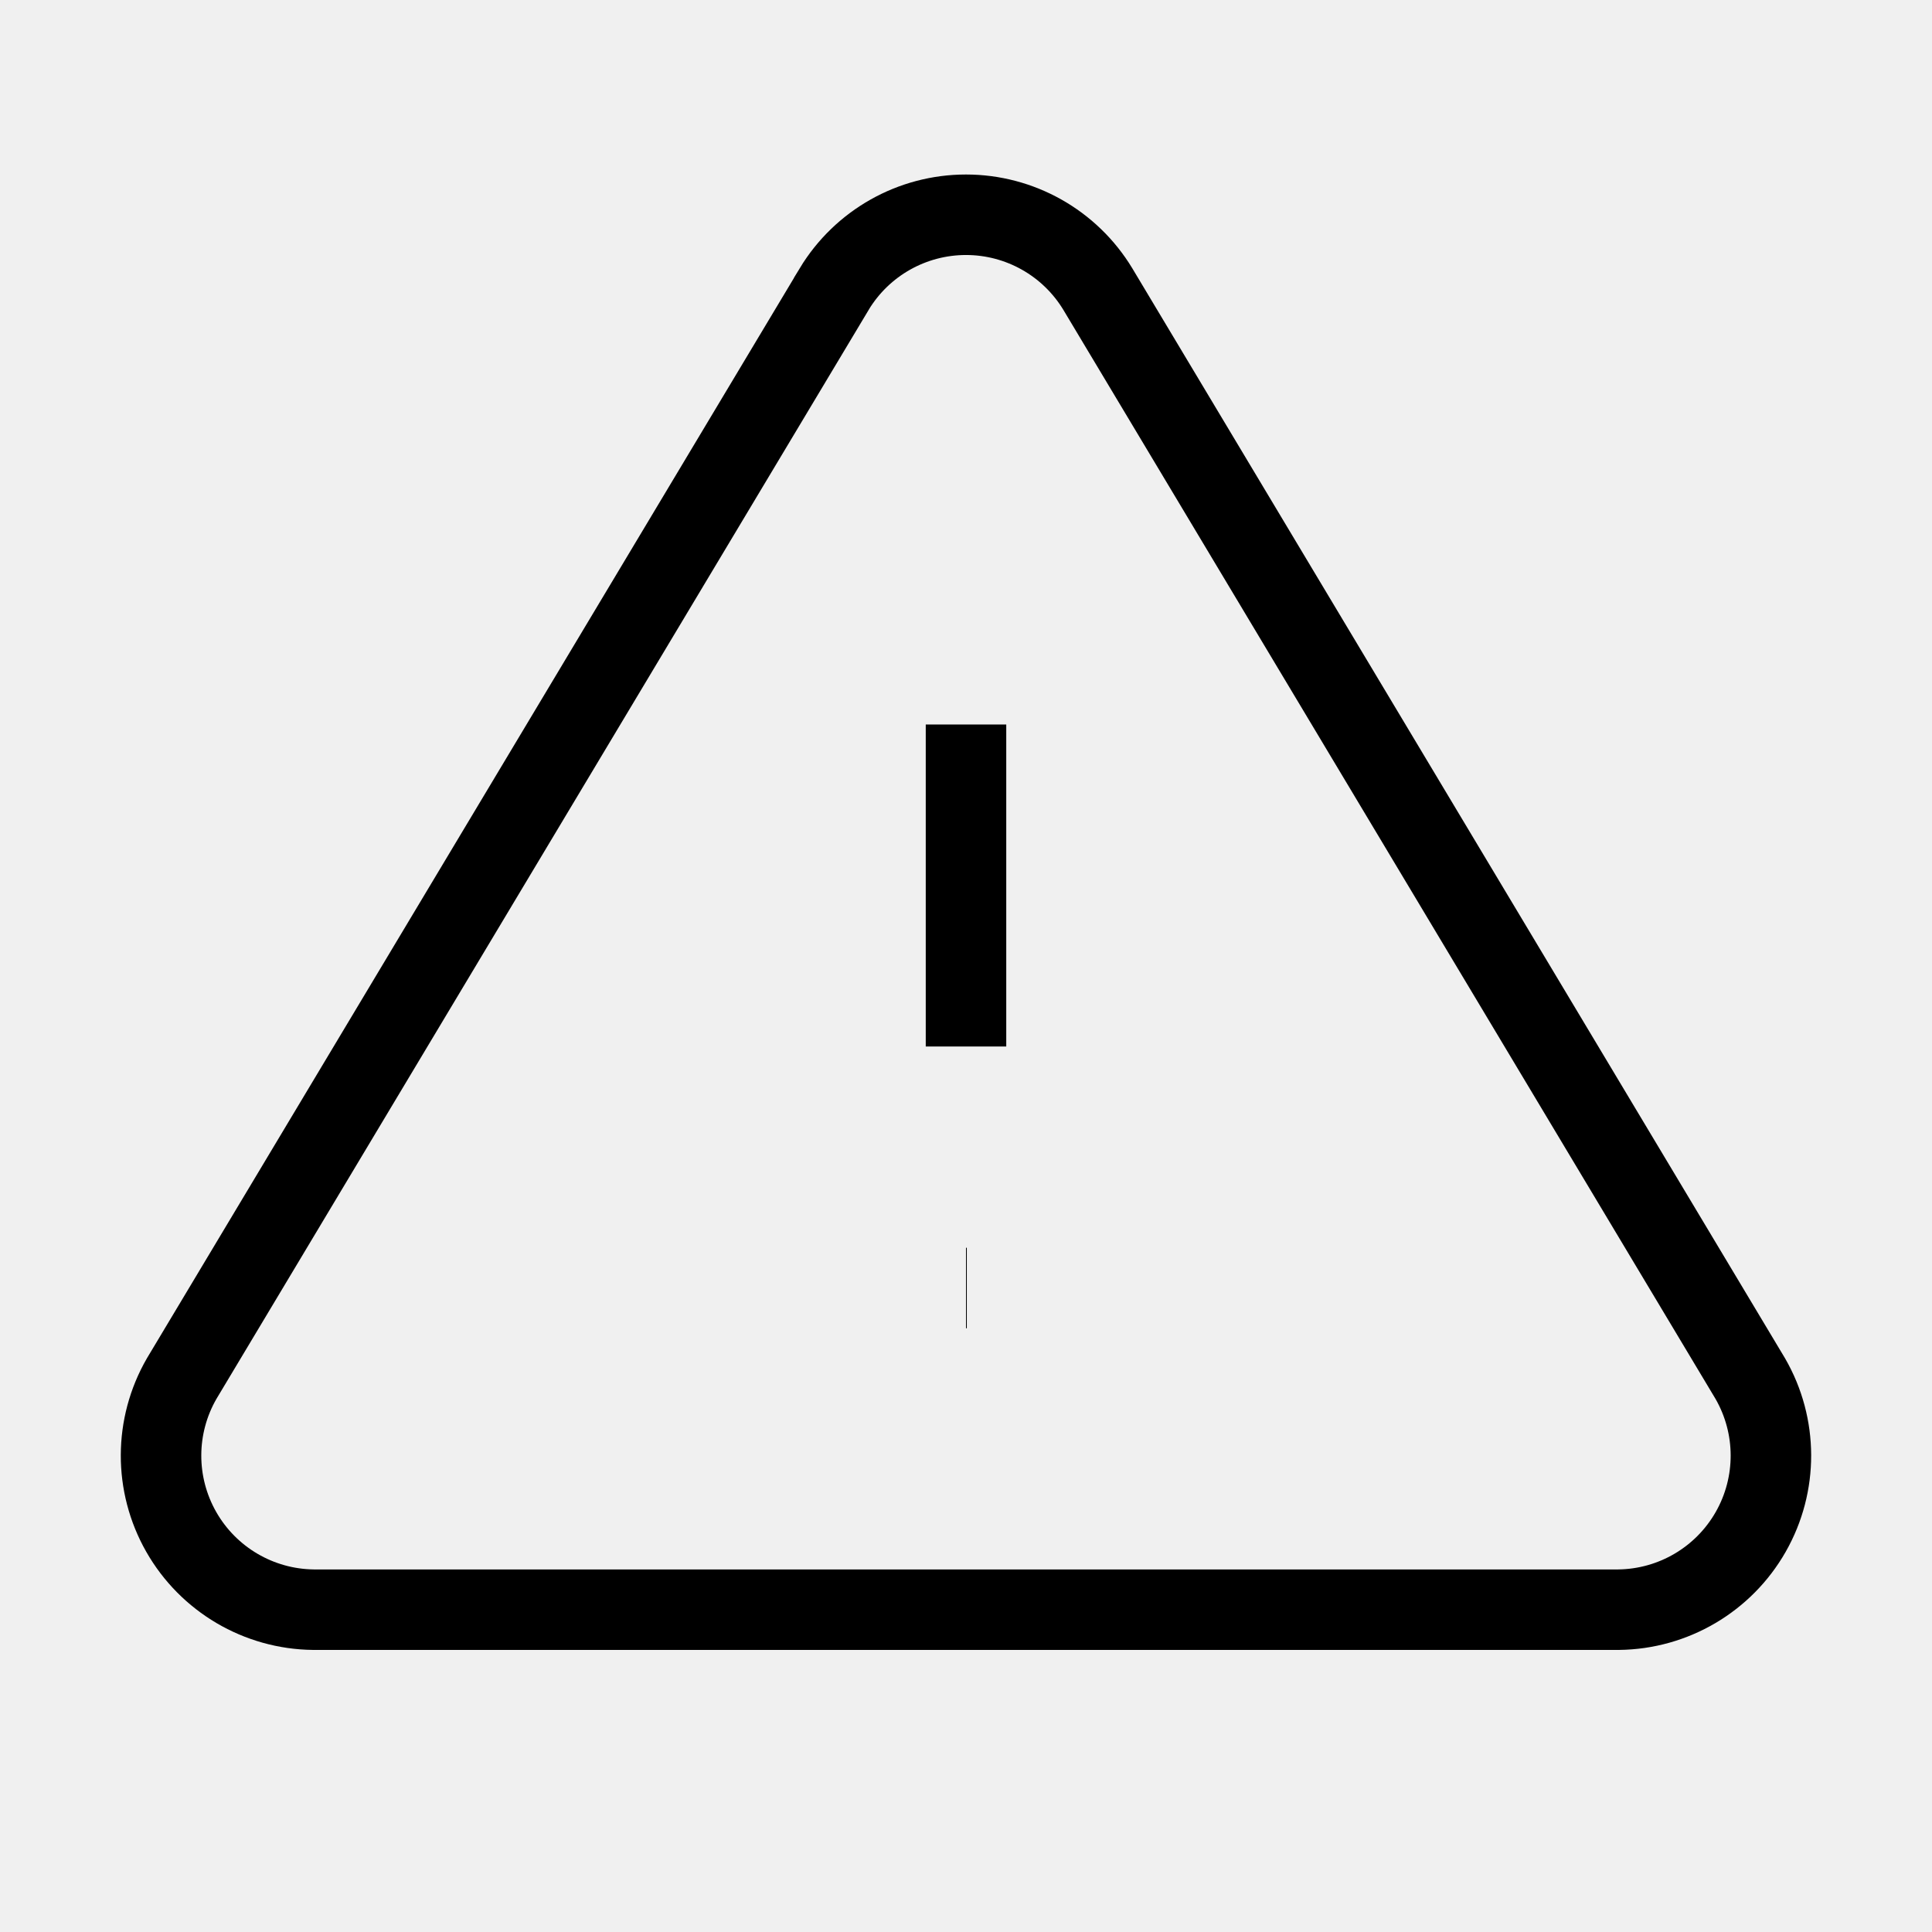
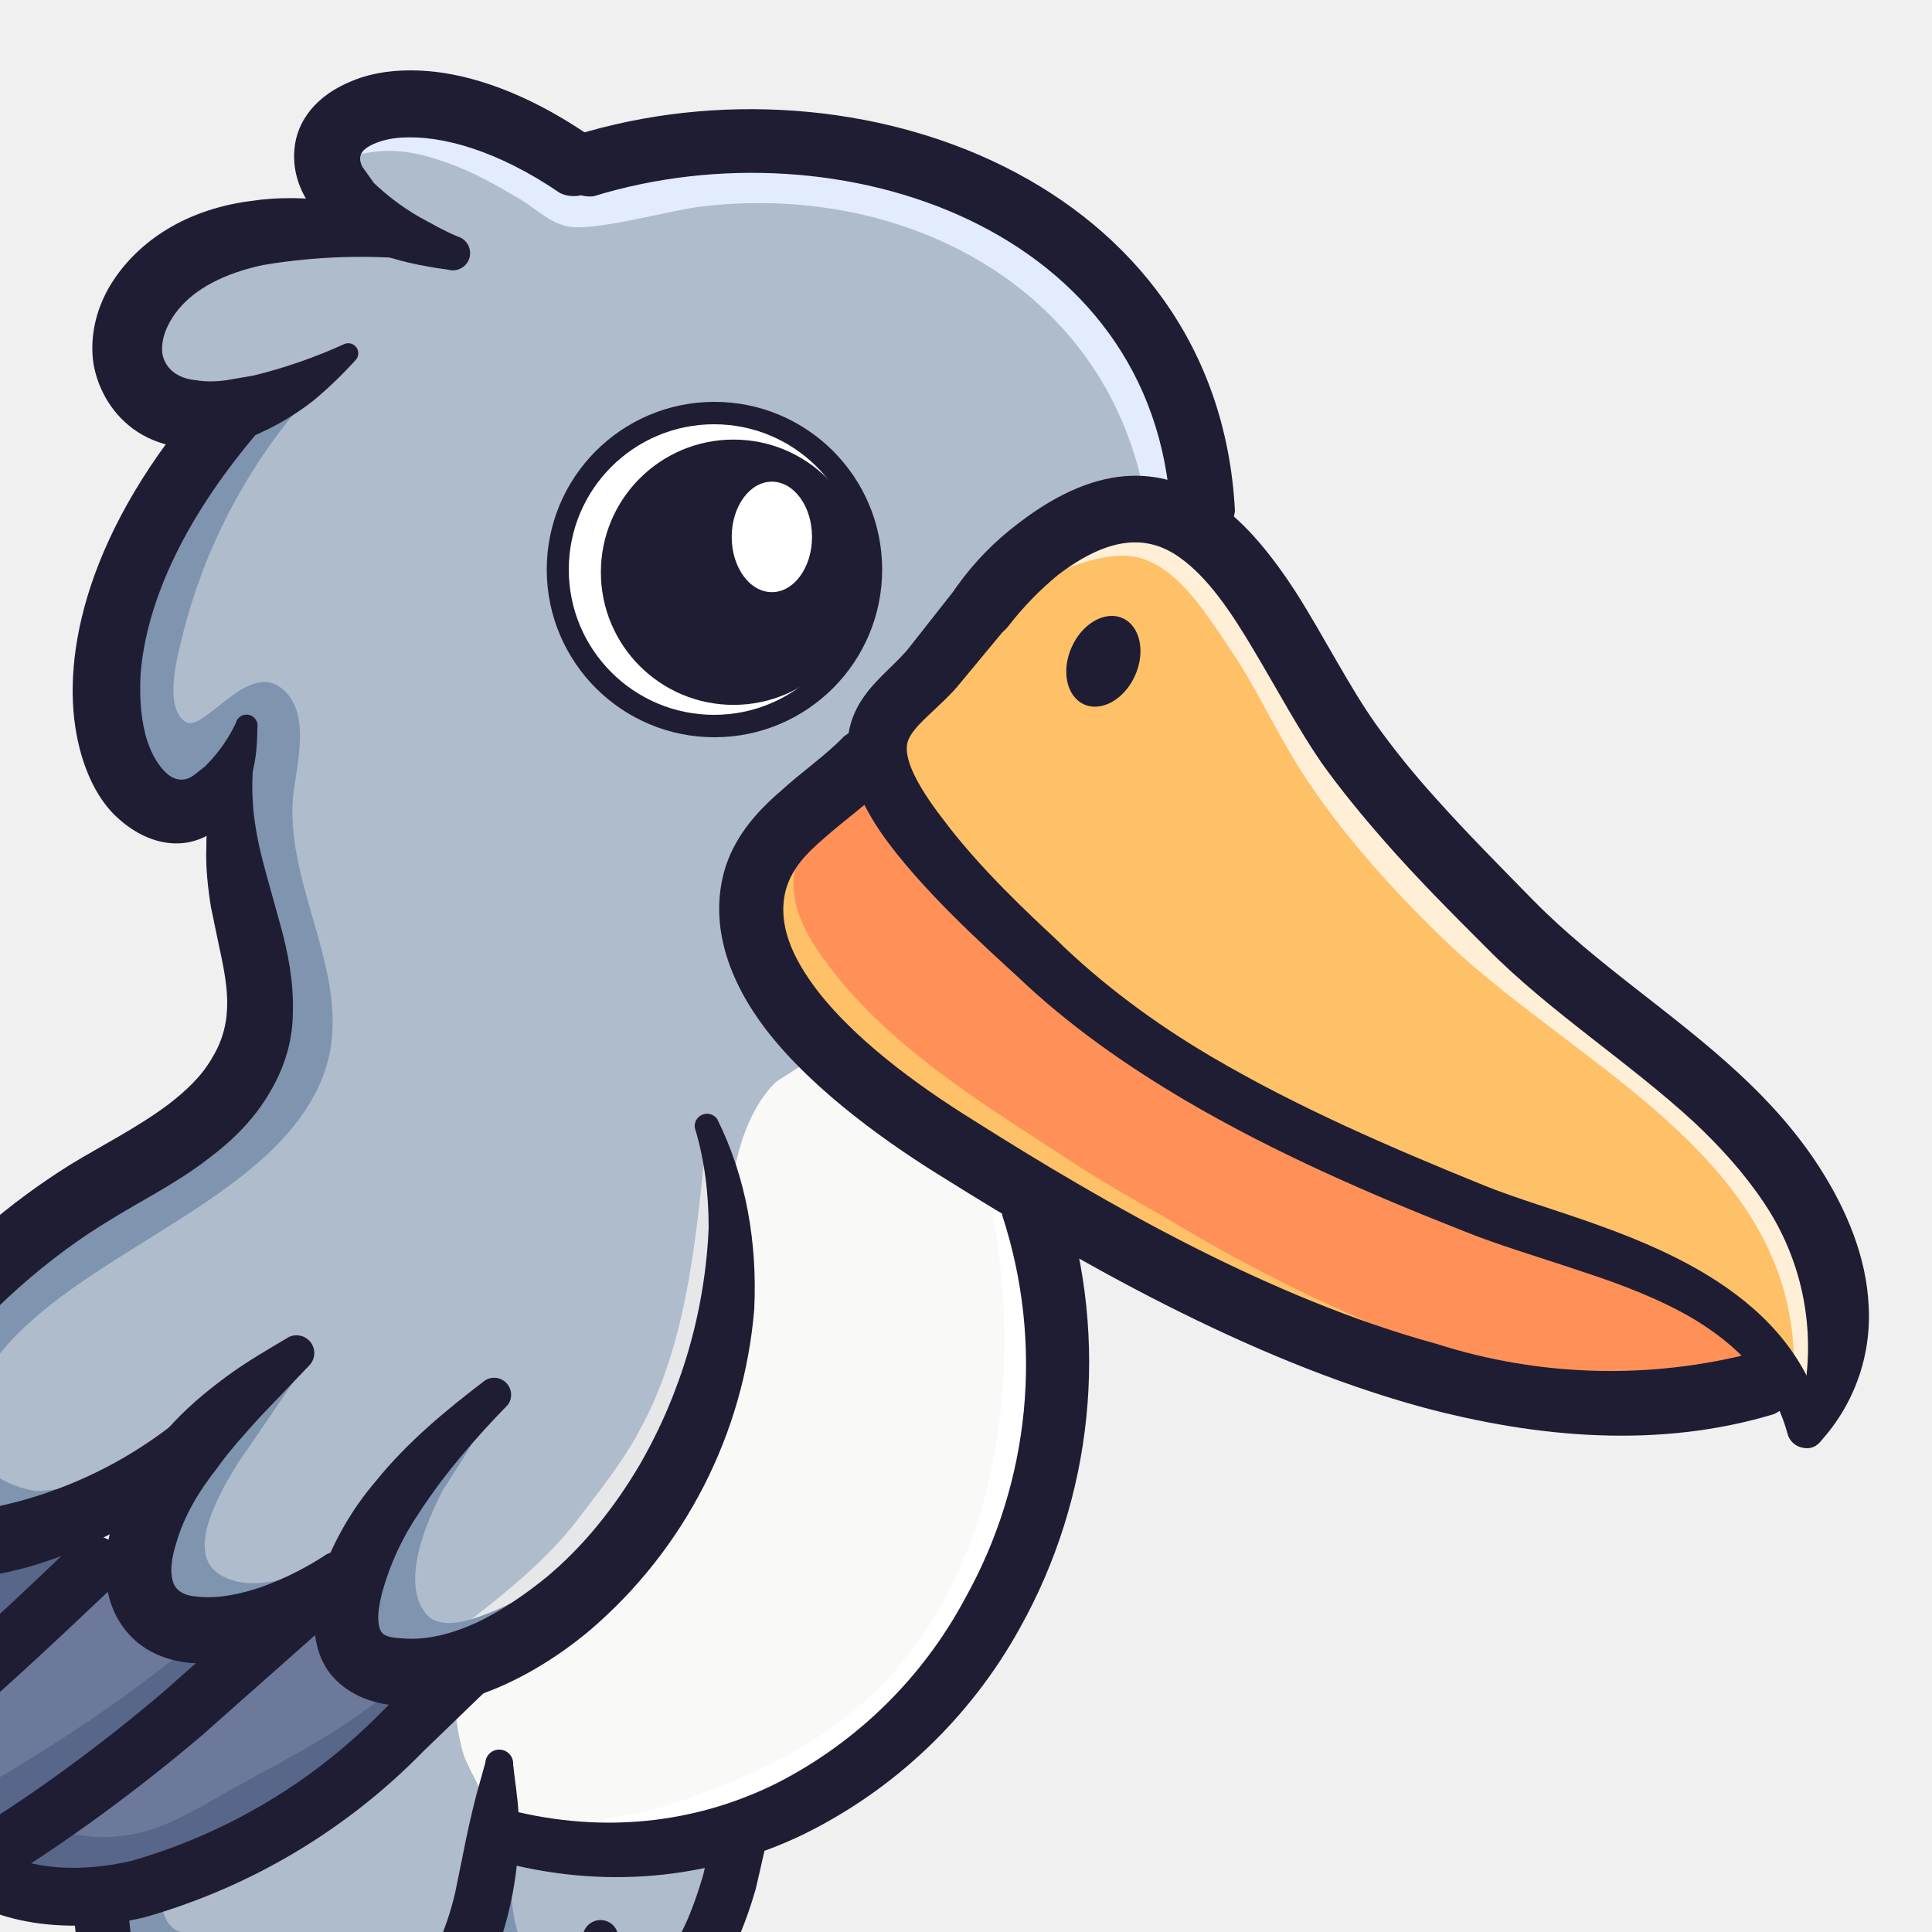
- <svg xmlns="http://www.w3.org/2000/svg" id="" viewBox="0 0 24 24" fill="none" stroke="currentColor">
-   <path stroke="none" d="M0 0h24v24H0z" fill="none" />
-   <path d="M12 9v4" />
-   <path d="M10.363 3.591l-8.106 13.534a1.914 1.914 0 0 0 1.636 2.871h16.214a1.914 1.914 0 0 0 1.636 -2.87l-8.106 -13.536a1.914 1.914 0 0 0 -3.274 0z" />
-   <path d="M12 16h.01" />
+ <svg xmlns="http://www.w3.org/2000/svg" viewBox="1200 500 2500 2500" xml:space="preserve" fill-rule="evenodd" clip-rule="evenodd" stroke-linejoin="round" stroke-miterlimit="2">
+   <path d="M2052 3094c-18-5-35-8-53-9h-33c-34 2-51-4-44 29 6 27 14 53 19 79l10 49c-13 11-69 15-86 18-52 8-105 20-150 49a265 265 0 0 0-86 98c-1 3-7 8-4 8 20 5 133-20 165-23 96-11 201-5 294 18 79 21 161 49 232 89a398 398 0 0 1 68 47c16-8 0-80-4-93l-9-28c37-13 119 26 154 40 4 2 52 22 54 21 12-7-4-71-8-81-42-97-228-143-323-157-38-6-81-4-117-22-43-22-75-77-92-120" fill="#fec168" />
+   <path d="M1730 3324a116 116 0 0 0-74 57c-2 3-10 15-10 17 6 10 26 9 35 9 32-2 106-7 71-55-6-9-13-16-22-23m627 66c-97 10-70 84-14 133 13 12 45 42 61 16 6-12 0-34-1-48" fill="#fe9866" />
+   <path d="M2141 3322c62 23 131 48 174 101 15 20 31 41 43 63l12 20 8 12c10-11-1-51-6-64-26-78-81-99-153-126" fill="#fff" fill-opacity=".7" />
+   <path d="M2550 3358c-28 11-72 26-79 61-9 46 62 58 92 38" fill="#fe9866" />
+   <path d="M2002 3102c11 49 28 109 69 143 40 32 103 31 151 34 65 4 132 21 189 51 37 20 71 43 98 74l34 42c1 1 9 11 10 10 18-6 5-48 0-59l-9-16c-38-58-113-76-176-96-31-10-62-21-94-29-38-11-115-22-149-41" fill="#fff" fill-opacity=".7" />
+   <path d="M2157 3409c-60-41-133-58-205-63-41-3-83 3-124-5-13-2-36-4-42-17-3-6-3-13-2-19l3-9 1-3h-4c-40-2-82 31-110 58-15 15-48 51-1 50h14c15-1 14-2 29-4a1285 1285 0 0 1 222-9c22 1 43 1 65 6" fill="#cd2d00" fill-opacity=".3" />
+   <path d="M1871 3114c14 54 39 104 62 155a29 29 0 0 0 53-25c-22-48-46-93-59-145a29 29 0 0 0-56 15Z" fill="#1f1d33" />
+   <path d="m2369 3575 11 11c6 3 11 5 16 4 8 0 16-2 23-11 10-12 15-30 15-49-1-30-12-66-20-84-5-11-11-22-19-32-9-14-21-26-33-38a260 260 0 0 0-217-77 13 13 0 0 0 0 27c37 3 70 11 100 25 29 14 55 33 78 61l23 28c6 9 11 18 15 28l10 33-5-3-35-22a707 707 0 0 0-196-84c-54-16-112-27-171-33a687 687 0 0 0-230 18l-69 19a143 143 0 0 1 43-48c34-25 74-41 116-49 44-10 89-12 131-8a29 29 0 0 0 5-58c-48-4-99-2-148 8-50 10-98 29-139 58a196 196 0 0 0-72 93l-12 39v15c1 9 5 14 8 17 7 6 14 9 22 8 7 0 15-1 22-3l33-11 75-22a528 528 0 0 1 210-15 887 887 0 0 1 341 107l34 21 19 14 16 13Zm0 0-3-3 3 3Z" fill="#1f1d33" />
+   <path d="M2337 3369c-48 4-91 44-92 104a29 29 0 0 0 59 0c0-26 17-44 38-46a29 29 0 0 0-5-58Zm198-37c-49 4-91 44-92 104a29 29 0 0 0 58 0c1-26 18-44 39-46a29 29 0 0 0-5-58Zm-836 12c21 3 37 23 35 49a29 29 0 0 0 59 3c3-59-37-102-85-110a29 29 0 0 0-9 58Z" fill="#1f1d33" />
+   <path d="m2558 3444-17-6c-46-14-83-27-156-31a29 29 0 0 0-3 59c66 3 100 16 142 28l47 17 17 6c17 4 26-6 29-9 4-5 8-14 8-26 0-16-8-46-10-52-21-56-67-102-116-135a524 524 0 0 0-280-90c-24-1-51-2-75-8-19-4-37-12-48-29-14-20-19-46-25-69a29 29 0 0 0-56 16c8 29 15 61 32 86 21 30 51 45 83 53 28 7 58 8 85 10 25 1 49 5 74 9 64 10 123 36 177 71 38 25 74 58 92 100Z" fill="#1f1d33" />
+   <path d="M1632 3163a337 337 0 0 0-86-9c-34 2-50-3-44 29 6 27 14 53 19 79l11 49c-13 11-70 15-87 18-52 8-105 20-149 50a265 265 0 0 0-87 97c-1 3-6 8-4 9 20 4 133-21 165-24 96-11 201-5 294 19 80 20 161 48 232 88 21 12 41 25 60 41l8 7c17-9 1-81-4-94l-9-28c37-13 119 26 154 41 4 1 52 21 54 20 12-6-4-71-8-81-42-97-227-143-322-157-39-5-82-3-118-22-43-22-74-77-92-120" fill="#fec168" />
+   <path d="M1310 3393a116 116 0 0 0-74 57l-10 17c6 10 26 10 35 9 32-2 106-7 71-55-6-9-13-16-21-23m626 66c-97 10-69 84-14 133 14 12 45 43 61 16 7-12 0-34-1-48" fill="#fe9866" />
+   <path d="M1721 3391c62 23 131 48 174 102 16 19 32 41 44 62l11 20 9 13c9-12-2-52-7-64-26-79-80-99-153-127" fill="#fff" fill-opacity=".7" />
+   <path d="M2130 3428c-28 10-72 25-79 60-9 46 62 58 92 38" fill="#fe9866" />
+   <path d="M1582 3171c11 49 21 112 62 145 15 13 41 18 62 23 32 7 67 8 97 9 64 4 131 21 189 51 36 20 70 43 97 75l35 41c0 1 8 11 9 10 18-6 5-48 0-59l-9-15c-38-59-112-77-176-97-31-10-62-21-94-29-38-10-117-23-151-42" fill="#fff" fill-opacity=".7" />
+   <path d="M1738 3478c-61-41-133-57-205-63-42-3-84 3-125-5-13-2-36-4-42-17-3-6-3-13-2-19l3-9c0-1 3-3 1-3h-3c-41-2-83 31-111 58-15 15-48 51-1 51l14-1c15-1 14-2 29-4a1285 1285 0 0 1 222-8c22 0 44 0 65 6" fill="#cd2d00" fill-opacity=".3" />
+   <path d="M1451 3183c14 55 39 104 62 155a29 29 0 0 0 53-25c-22-47-46-93-59-145a29 29 0 0 0-56 15Z" fill="#1f1d33" />
+   <path d="m1949 3645 11 11c6 3 11 4 17 4 7-1 15-3 22-12 10-12 15-29 15-49a236 236 0 0 0-38-116c-10-13-22-26-34-38a260 260 0 0 0-217-77 13 13 0 0 0 0 27c37 3 70 11 100 25 29 14 55 33 78 61l23 28c6 9 11 18 15 28l10 33-5-3-35-22a707 707 0 0 0-195-84c-55-15-113-27-172-33a687 687 0 0 0-230 18l-69 20a143 143 0 0 1 43-49c34-25 74-40 116-49 44-9 89-11 131-8a29 29 0 0 0 5-58c-48-4-99-2-148 8-50 10-98 29-139 58a196 196 0 0 0-71 93c-5 10-11 31-13 40v14c1 9 5 14 9 17 6 6 13 9 21 9l22-4 33-11 75-22a528 528 0 0 1 210-15 887 887 0 0 1 341 107l34 21 19 14 16 14Zm0-1-3-3 3 3Z" fill="#1f1d33" />
+   <path d="M1917 3438c-48 4-91 44-92 104a29 29 0 0 0 59 1c0-26 17-45 38-47a29 29 0 0 0-5-58Zm198-37c-48 4-91 44-92 104a29 29 0 0 0 59 1c0-26 17-45 38-47a29 29 0 0 0-5-58Zm-836 12c21 4 37 23 35 49a29 29 0 0 0 59 4c3-60-37-103-85-110a29 29 0 0 0-9 57Z" fill="#1f1d33" />
+   <path d="m2138 3513-17-5c-46-14-83-28-156-31a29 29 0 0 0-3 58c67 3 100 16 142 28l48 17 16 7c17 4 26-7 29-10 4-5 9-13 9-26 0-16-9-46-11-52-20-56-67-102-116-134-61-41-128-69-201-80-26-5-52-8-79-10-24-2-50-3-75-9-19-4-36-12-48-29-14-20-18-46-25-69a29 29 0 0 0-56 16c8 29 16 61 33 86 20 30 50 45 83 53 27 7 57 8 84 10a466 466 0 0 1 252 80c37 25 73 58 91 100Z" fill="#1f1d33" />
+   <path d="M2507 1644a725 725 0 0 0-501 162 1055 1055 0 0 0-408 617 616 616 0 0 0-8 306c50 192 204 177 367 161 107-10 215-22 307-83a718 718 0 0 0 236-315c61-148 54-315 52-472" fill="#f9f9f7" />
+   <path d="M2476 2030c56 238 20 542-188 697-69 52-142 82-224 109-45 15-103 18-146 36-4 2 8 3 12 4 17 5 18 5 36 7 35 4 71 2 106-2 76-10 188-69 255-107 51-29 90-70 125-117 97-131 119-243 124-404 1-56 3-119-13-173" fill="#fff" />
+   <path d="M991 2457c-73 55-144 112-211 174-54 49-248 247-184 328 38 48 135 18 181-4 15-7 38-27 55-29 7 0 87 56 125 57 62 1 123-23 176-53 4-2 34-24 41-21 44 15 71 48 122 49 144 3 311-129 413-222 12-11 41-27 48-41 3-8-15-7-22-10-22-10-42-21-57-40-17-20-26-44-26-71-1-8 9-24 1-25-49-6-144 127-215 81-34-21-46-68-54-104l-4-36c-14-2-41 9-56 11-37 7-74 10-112 10" fill="#6c799b" />
+   <path d="M1787 2689c2 28 5 55 13 82 3 11 53 105 54 105 51 29 131 21 186 20 29-1 94-16 96 28 2 29-9 57-21 82-11 21-26 42-41 60-23 25-51 36-84 25-8-2-20-10-28-9-22 0-41 36-79 29-19-4-38-15-53-27l-11-10c-43 4-78 44-114 63a93 93 0 0 1-71 10c-6-2-16-9-24-8-26 6-41 33-69 34-16 1-38-19-43-18-11 1-22 9-34 11-67 11-100-34-120-95-8-22-22-61-8-83 25-41 160-91 208-114l243-185Zm-282-1662-29 35c-76 97-187 327-111 447 26 41 75 47 117 32 3-2 18 35 20 39 24 65 69 208 40 275-69 159-322 230-435 371-27 34-88 158-60 203 83 133 272-14 300-3 7 3 65 125 88 146 34 30 77 41 120 31 9-2 46-22 51-20 48 26 62 85 125 84 178-2 363-257 400-415 18-77 6-156 19-235 7-40 23-86 53-116 3-3 40-25 40-27 0-23-25-58-33-81l-7-177c34-48 79-84 115-130 29-39 44-86 73-125 50-66 203-180 282-201 33-10 66 17 96 12 5-2-4-58-5-64a523 523 0 0 0-359-380 637 637 0 0 0-424-7c-97-65-234-113-325-62a67 67 0 0 0-20 103c11 13 27 24 42 32l21 11 6 2c-83-32-191 4-255 60-104 90-63 160 55 160Zm-472 1388c-51-34-294-136-344-95-31 24-22 82-7 112 2 3 9 8 5 9-36 10-72-5-88 41-15 40 91 166 112 169 38 5 185-124 224-153l98-83Z" fill="#afbccc" />
+   <path d="M2681 1141c-52-274-318-407-579-373-38 5-135 32-167 25-22-4-41-22-60-34-32-19-63-37-98-49-34-12-67-19-103-12-12 2-23 5-33 10-4 2-13 11-12 7 10-27 34-45 60-54 114-37 169 50 269 58 36 3 71-8 106-14 41-7 84-12 127-10 207 7 530 188 529 424" fill="#e3ecfd" />
+   <path d="M800 2599c-47-21-106-53-134-99-11-19 6-44 19-57l3-2c-8-3-21 0-29 1-47 7-57 45-41 88 18 49 63 76 106 100" fill="#7f94af" />
+   <path d="M2117 1947c-15 134-23 284-90 405-22 41-52 78-80 115-40 52-96 97-147 136l-51 38-18 13-7 4c50 6 97-15 141-35 167-74 245-237 274-411 7-44 8-98 7-143" fill="#e5e7e8" />
+   <path d="M1404 2929c0 11 2 22 4 33 14 68 55 20 92 52 20 19 13 52 32 72 15 15 32 24 53 23h1c3 3 3 13 3 16 0 9-4 17-8 25-21 39-52 30-78 2-4-5-12-18-18-21-9-4-28 41-66 36-67-9-79-139-85-188m527-95c-1 31-4 122 25 142 16 11 40 6 57 0 7-2 13-6 19-11 1-1 5-6 5-4 4 54-40 132-101 93-44-28-64-93-73-141m-190-1954a732 732 0 0 0-167 314c-6 25-25 92 4 111 23 15 78-76 122-45 43 30 21 102 17 144-9 119 80 235 42 351-53 159-289 225-406 350-23 25-49 58-57 93-13 56 36 93 86 102 18 3 37 4 55 2l21-4 7-1c-20 15-50 19-73 22-131 22-201-97-149-216 12-29 29-58 52-80 26-25 57-38 87-55 96-55 255-128 277-249 13-73-20-141-26-213-2-28-2-56-2-84l2-30c0-4 4-11 1-11-30-2-68 61-110-1-90-131 29-343 115-447m95 1202-38 56-30 44-20 29c-19 31-71 115-24 144 29 19 66 11 97 3l31-8 13-4 3-1c-1 14-68 42-77 45-59 18-151 38-156-50a149 149 0 0 1 28-93c18-29 43-52 67-77" fill="#7f94af" />
+   <path d="M1373 2402c-63 23-245 69-231-52 9-77 78-154 130-206l50-50 16-16c4-4 15-11 10-11-33 6-70 36-96 56a615 615 0 0 0-189 220c-11 22-23 47-25 72-6 84 98 92 156 79 29-6 59-15 86-26m696 31c-47 37-99 73-156 93-20 7-53 16-69-4-33-41 1-118 21-158l28-44 13-21c2-2 6-6 4-6-20 6-44 35-57 49a424 424 0 0 0-118 180c-14 67 67 91 117 77 24-6 48-16 70-26" fill="#7f94af" />
+   <path d="M3568 2301c8-79 4-156-32-228-44-90-125-148-199-211-108-91-280-231-350-353-70-123-160-353-334-345-123 6-179 135-244 219-32 40-74 64-111 98-72 66-145 178-96 277 20 40 52 70 83 101 154 156 353 256 550 349 154 74 313 89 482 81 43-2 86 0 128-5" fill="#fec168" />
+   <path d="M3521 2284c13-279-274-399-447-563-70-67-140-144-192-226-33-52-58-109-93-159-31-46-75-119-138-117-28 1-56 10-82 21l-22 10c-5 3-16 11-13 7 52-81 201-97 267-24 40 44 67 103 97 154 39 69 90 135 146 192 168 174 491 341 523 603 5 39-5 74-9 112" fill="#ffefd7" />
+   <path d="M2316 1503c-218 152-139 275 40 422 215 177 500 328 779 368a863 863 0 0 0 366-32c3-6-64-62-88-76-114-72-245-101-371-143-313-103-501-254-688-527" fill="#ff9158" />
+   <path d="M2327 1507c-29 22-63 46-82 77-41 66-6 124 36 177 84 105 205 176 316 249 36 23 73 44 110 65a2142 2142 0 0 0 385 184 988 988 0 0 0 119 34l7 1 4 1c-94 19-221-21-308-51-207-72-399-183-568-324l-51-43c-57-49-143-169-103-260 17-39 6-53 37-82" fill="#fec168" />
+   <path d="M1202 2522c-68 64-143 117-218 172-63 45-126 89-196 124-29 14-69 34-103 30-11-1-18-9-24-18-2-3-2-10-6-9-29 11-55 46-66 75-33 84 56 91 120 77 37-8 73-25 106-41 165-79 296-200 422-329 33-34 70-65 102-101" fill="#586689" />
+   <path d="M1434 2639c-73 59-152 112-233 160-32 19-67 40-103 52-26 8-54 18-81 16-62-4-73-36-124 16-8 8-19 17-23 27-11 24 22 49 40 55 49 18 116 2 162-14 134-45 251-136 362-220 40-30 85-56 121-91m148 49c-56 48-126 84-190 119-43 23-86 53-134 64-19 4-39 6-57 5-35-3-59-15-92 5-7 4-17 10-21 16-6 13 20 30 27 34 37 21 84 21 124 12 85-19 222-74 294-120 40-25 76-60 113-90" fill="#586689" />
+   <path d="M2798 1161c-22-426-488-599-854-486a42 42 0 0 0 24 79c318-98 728 42 747 411a42 42 0 0 0 83-4Z" fill="#1f1d33" />
+   <path d="M1972 682c-79-56-150-82-208-89-44-5-81 0-109 12-45 18-71 51-74 88-3 30 8 68 45 99 16 13 35 25 61 35 25 10 56 17 93 22a22 22 0 0 0 12-43c-19-8-34-17-49-25-26-15-44-30-59-44l-15-21c-3-6-4-11-2-16s6-8 11-11c11-6 25-10 42-11 51-3 123 16 205 72a42 42 0 0 0 47-68Z" fill="#1f1d33" />
+   <path d="M1790 811a717 717 0 0 0-152-50c-42-6-80-6-113-1-93 12-151 59-181 107-21 34-28 71-23 104 12 68 77 133 189 100a336 336 0 0 0 96-53c18-15 36-32 55-53a13 13 0 0 0-15-20 667 667 0 0 1-118 41l-35 6c-15 2-28 2-39 0-25-2-41-16-44-35-2-18 6-39 22-58 21-25 57-45 108-56a766 766 0 0 1 242-2 15 15 0 0 0 8-30Z" fill="#1f1d33" />
+   <path d="M1470 1006c-159 180-190 342-171 444 9 49 29 87 54 109 43 39 99 46 140 3 13-13 25-29 31-53 6-19 9-40 9-67a14 14 0 0 0-28-6c-12 25-26 42-40 56l-14 11c-12 9-25 7-35-2s-19-23-25-41c-8-24-11-54-9-89 7-84 49-191 151-311a42 42 0 0 0-63-54Zm385 1905c139 35 271 17 384-37a645 645 0 0 0 280-266 706 706 0 0 0 57-560 42 42 0 0 0-79 25 620 620 0 0 1-48 495 570 570 0 0 1-243 239c-98 49-213 66-335 38a34 34 0 0 0-16 66Zm-27-625c-50 38-101 80-142 131-30 35-53 75-69 118-16 51-14 98 9 129 17 22 44 39 86 43 39 3 77-3 114-16 52-19 100-50 138-82a613 613 0 0 0 212-415c4-85-10-170-48-246a16 16 0 0 0-29 11c13 43 18 86 18 130a671 671 0 0 1-89 306c-33 56-73 106-121 146-26 21-57 43-91 59-31 14-64 23-96 20-14-1-24-2-28-11-5-13-2-31 3-50 10-36 26-70 47-101 33-51 74-98 115-140a22 22 0 0 0-29-32Z" fill="#1f1d33" />
+   <path d="M1574 2230c-27 16-55 32-82 52s-53 42-75 67c-32 36-56 77-71 122-16 50-12 100 13 134 18 25 46 43 89 47 31 2 65-2 98-12 45-13 89-36 124-61a42 42 0 0 0-47-68c-24 16-53 31-83 42-29 10-58 16-85 13-15-1-25-6-30-16-6-15-3-34 3-53 10-35 29-67 52-96 17-24 37-46 57-68l64-67a23 23 0 0 0-27-36Z" fill="#1f1d33" />
+   <path d="M1501 1459a291 291 0 0 0-34 137c-1 27 2 53 6 78l10 48c11 51 21 98-8 146-14 25-35 44-57 61-40 30-86 53-127 78a906 906 0 0 0-213 185c-44 53-78 112-96 170-15 51-6 90 14 118 28 40 84 62 148 62 55 0 125-20 189-52 62-31 120-73 156-110a35 35 0 0 0-49-50 560 560 0 0 1-295 128c-29 0-56-5-73-19-13-11-15-28-8-52 19-60 60-119 109-171 51-54 110-101 164-134 43-27 92-51 133-83 32-24 60-52 80-87 20-34 29-69 29-103 1-38-6-76-17-115l-18-65c-7-25-13-51-16-79-2-25-3-51 3-81a16 16 0 0 0-30-10Z" fill="#1f1d33" />
+   <path d="M973 2414a2010 2010 0 0 0-379 366c-18 23-51 73-61 118-10 43 0 82 38 106 35 21 75 24 116 18 52-9 105-36 143-56 189-104 367-271 522-418a38 38 0 0 0-52-54c-150 143-322 305-506 406-27 15-63 33-99 43-30 8-60 12-85-3-5-3-6-8-5-14 0-8 2-17 6-27 11-29 31-59 43-74 100-134 233-248 365-352a38 38 0 0 0-46-59Z" fill="#1f1d33" />
+   <path d="M1017 2367c-42-25-111-59-179-81-51-17-101-26-139-23-40 4-68 25-81 53-11 26-12 60 5 91 12 20 28 38 48 51 26 18 56 30 84 39a19 19 0 0 0 17-33c-17-13-34-28-50-45-13-13-23-29-29-46-3-7-2-14 1-20 2-3 6-4 11-4 29-2 67 7 106 20 62 20 126 49 165 71a42 42 0 0 0 41-73Z" fill="#1f1d33" />
+   <path d="M696 2404c-32-12-67-11-94-2-18 6-32 18-42 31-18 25-24 61 1 108 15 29 35 53 58 75 32 31 71 55 109 76a42 42 0 0 0 40-73c-27-15-54-32-78-52-22-19-41-40-55-66-3-6-6-12-6-17v-6c12-10 32-15 51-12a32 32 0 0 0 16-62Zm113 567c94 82 206 60 308 11 113-55 250-156 345-237l149-132a38 38 0 0 0-49-57l-149 132c-90 77-221 174-329 226-74 36-157 61-226 0a38 38 0 0 0-49 57Z" fill="#1f1d33" />
+   <path d="M1139 2947c69 50 168 53 248 34a816 816 0 0 0 361-215l87-84a38 38 0 0 0-51-54l-87 84a739 739 0 0 1-327 196c-60 14-135 15-187-22a38 38 0 0 0-44 61Zm833 167c52 26 95 12 129-21 40-38 65-107 77-149l11-48a35 35 0 0 0-69-13l-10 43c-8 27-22 71-45 102-16 20-35 36-61 23a35 35 0 0 0-32 63Z" fill="#1f1d33" />
+   <path d="M1781 3050c16 47 55 90 97 99 31 7 66-1 97-39a126 126 0 0 0 27-74l-2-30a23 23 0 0 0-45-5c-4 13-10 24-16 36-5 10-11 19-19 26-11 14-23 17-34 12-17-9-31-29-38-49a35 35 0 0 0-67 24Z" fill="#1f1d33" />
+   <path d="m1828 2781-12 43a1353 1353 0 0 0-17 76l-10 49a378 378 0 0 1-61 135 96 96 0 0 1-49 37c-16 4-32 1-46-13a35 35 0 0 0-50 50c27 28 59 38 90 36 42-2 85-29 113-66a399 399 0 0 0 49-84 459 459 0 0 0 36-196c-1-23-5-44-7-65a18 18 0 0 0-36-2Z" fill="#1f1d33" />
+   <path d="M1442 3071a370 370 0 0 0 6 64c7 24 20 45 35 59 16 16 35 23 54 25 25 1 54-10 79-47 13-20 23-42 26-66l2-20-5-45a22 22 0 0 0-45-3c-5 16-11 29-17 44l-9 26-13 23c-3 6-7 10-11 12-2 2-4 3-6 2-6-3-11-8-16-15-4-5-9-11-12-18l-10-22-9-26a25 25 0 0 0-49 7Z" fill="#1f1d33" />
+   <path d="M1296 2972c0 15 2 31 4 46 4 37 18 102 47 142 26 35 63 54 114 36 13-5 25-12 37-21a35 35 0 0 0-43-57c-5 5-11 9-18 11-21 8-33-8-42-25a460 460 0 0 1-29-135 35 35 0 0 0-70 3Zm2258-605a240 240 0 0 0 64-178c-3-62-28-123-64-179-29-45-65-85-104-121-84-78-184-141-265-223-42-43-87-88-128-134-28-31-53-62-76-94-35-49-68-115-105-173-30-46-63-87-100-113-67-47-150-58-258 25a374 374 0 0 0-80 82 42 42 0 0 0 67 51 411 411 0 0 1 64-66c67-51 116-52 157-23 37 26 67 71 95 118 31 52 60 106 89 148 25 35 53 69 82 102 42 48 88 94 132 138 81 82 182 146 268 225 34 32 65 66 91 105a335 335 0 0 1 54 228c-3 20-7 40-16 60a20 20 0 0 0 33 22Z" fill="#1f1d33" />
+   <ellipse cx="2567.4" cy="1389.1" rx="40.7" ry="63.7" fill="#1f1d33" transform="matrix(1.00843 .45034 -.3911 .87576 582 -1017)" />
+   <path d="M2292 1453c-24 25-55 46-81 70-34 29-62 62-74 105-19 70 6 141 54 204 63 82 165 152 230 192 171 107 392 234 616 296 155 42 312 54 458 10a42 42 0 0 0-24-80 739 739 0 0 1-412-11c-216-59-429-182-594-286-58-36-151-98-208-172-31-41-52-85-40-130 8-28 27-47 49-66 28-25 60-47 86-74a42 42 0 0 0-60-58Z" fill="#1f1d33" />
+   <path d="M3561 2343c-20-84-73-142-139-185-46-30-99-53-152-72-55-20-108-35-152-53-118-48-239-100-351-166-73-43-142-94-202-153-31-29-97-90-144-153-17-22-32-44-41-65-5-12-8-24-6-34 2-9 8-16 14-23 17-18 38-35 52-52l68-82a42 42 0 0 0-67-49l-63 80c-16 21-42 40-59 64-11 15-18 31-21 49-6 36 10 81 41 127 51 74 140 153 178 188 65 62 139 114 217 160 114 67 238 121 360 169 44 18 99 34 155 53 49 16 99 35 143 61 56 34 102 79 121 148a24 24 0 0 0 48-12Z" fill="#1f1d33" />
+   <circle cx="2084.9" cy="1243.3" r="108.8" fill="#fff" transform="translate(-1759 -1079) scale(1.86268)" />
+   <path d="M2124 1020a217 217 0 1 0 1 434 217 217 0 0 0-1-434Zm0 29a188 188 0 1 1 0 376 188 188 0 0 1 0-376Z" fill="#1f1d33" />
+   <circle cx="2084.9" cy="1243.3" r="108.8" fill="#1f1d33" transform="translate(-1140 -721) scale(1.57762)" />
+   <circle cx="2084.9" cy="1243.3" r="108.8" fill="#fff" transform="matrix(.47762 0 0 .65693 1203 378)" />
</svg>
